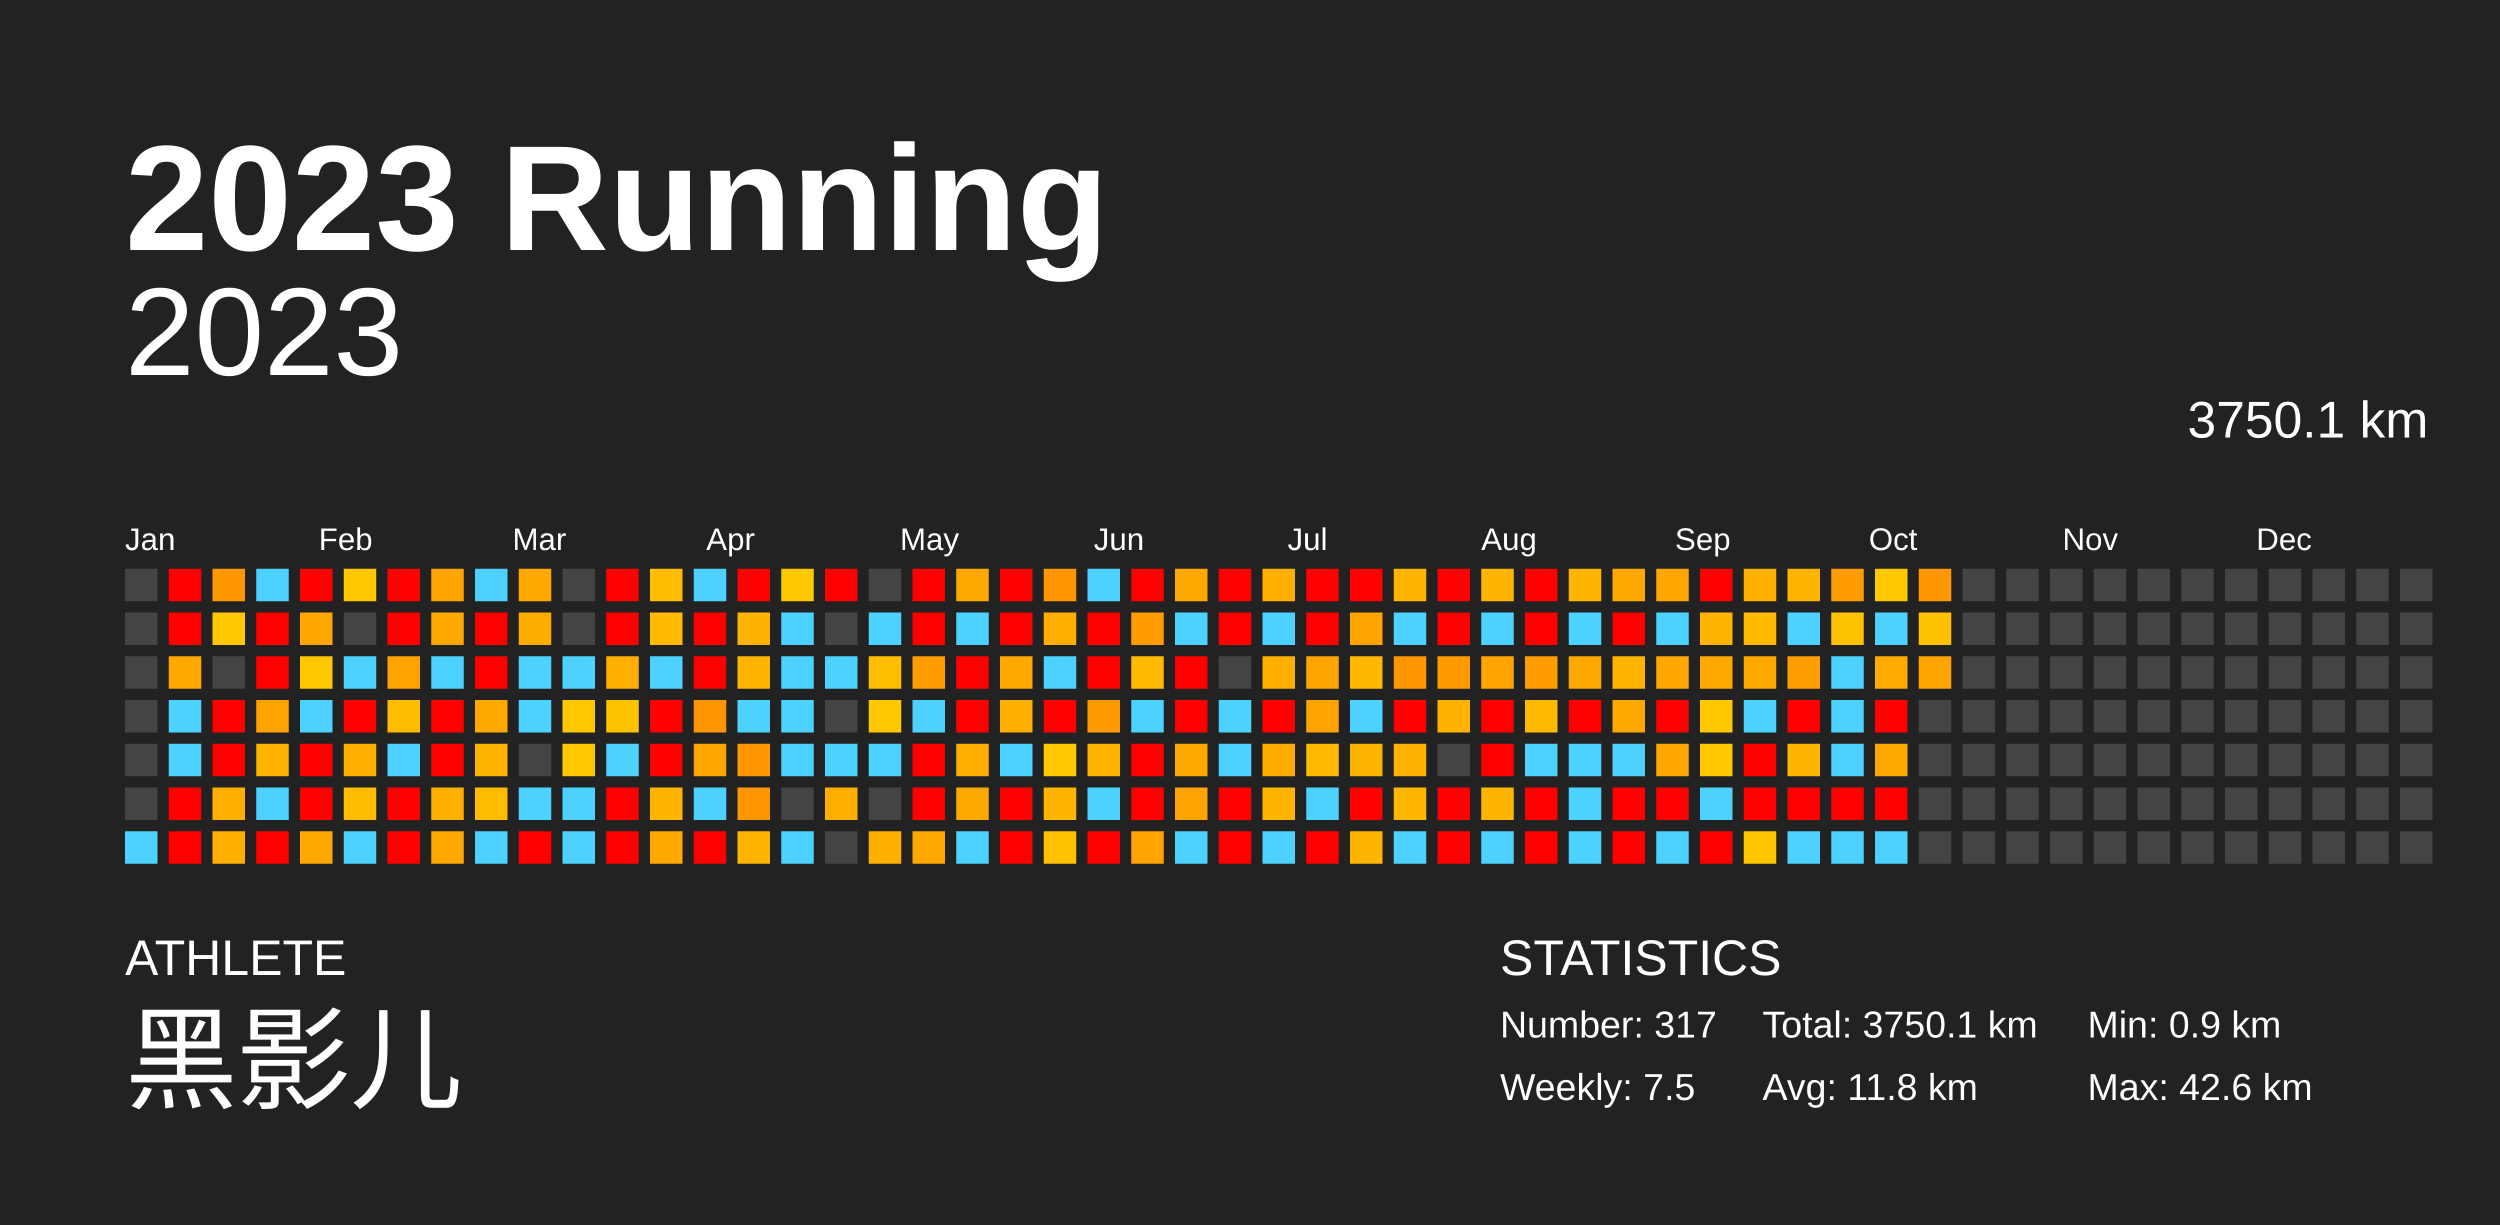
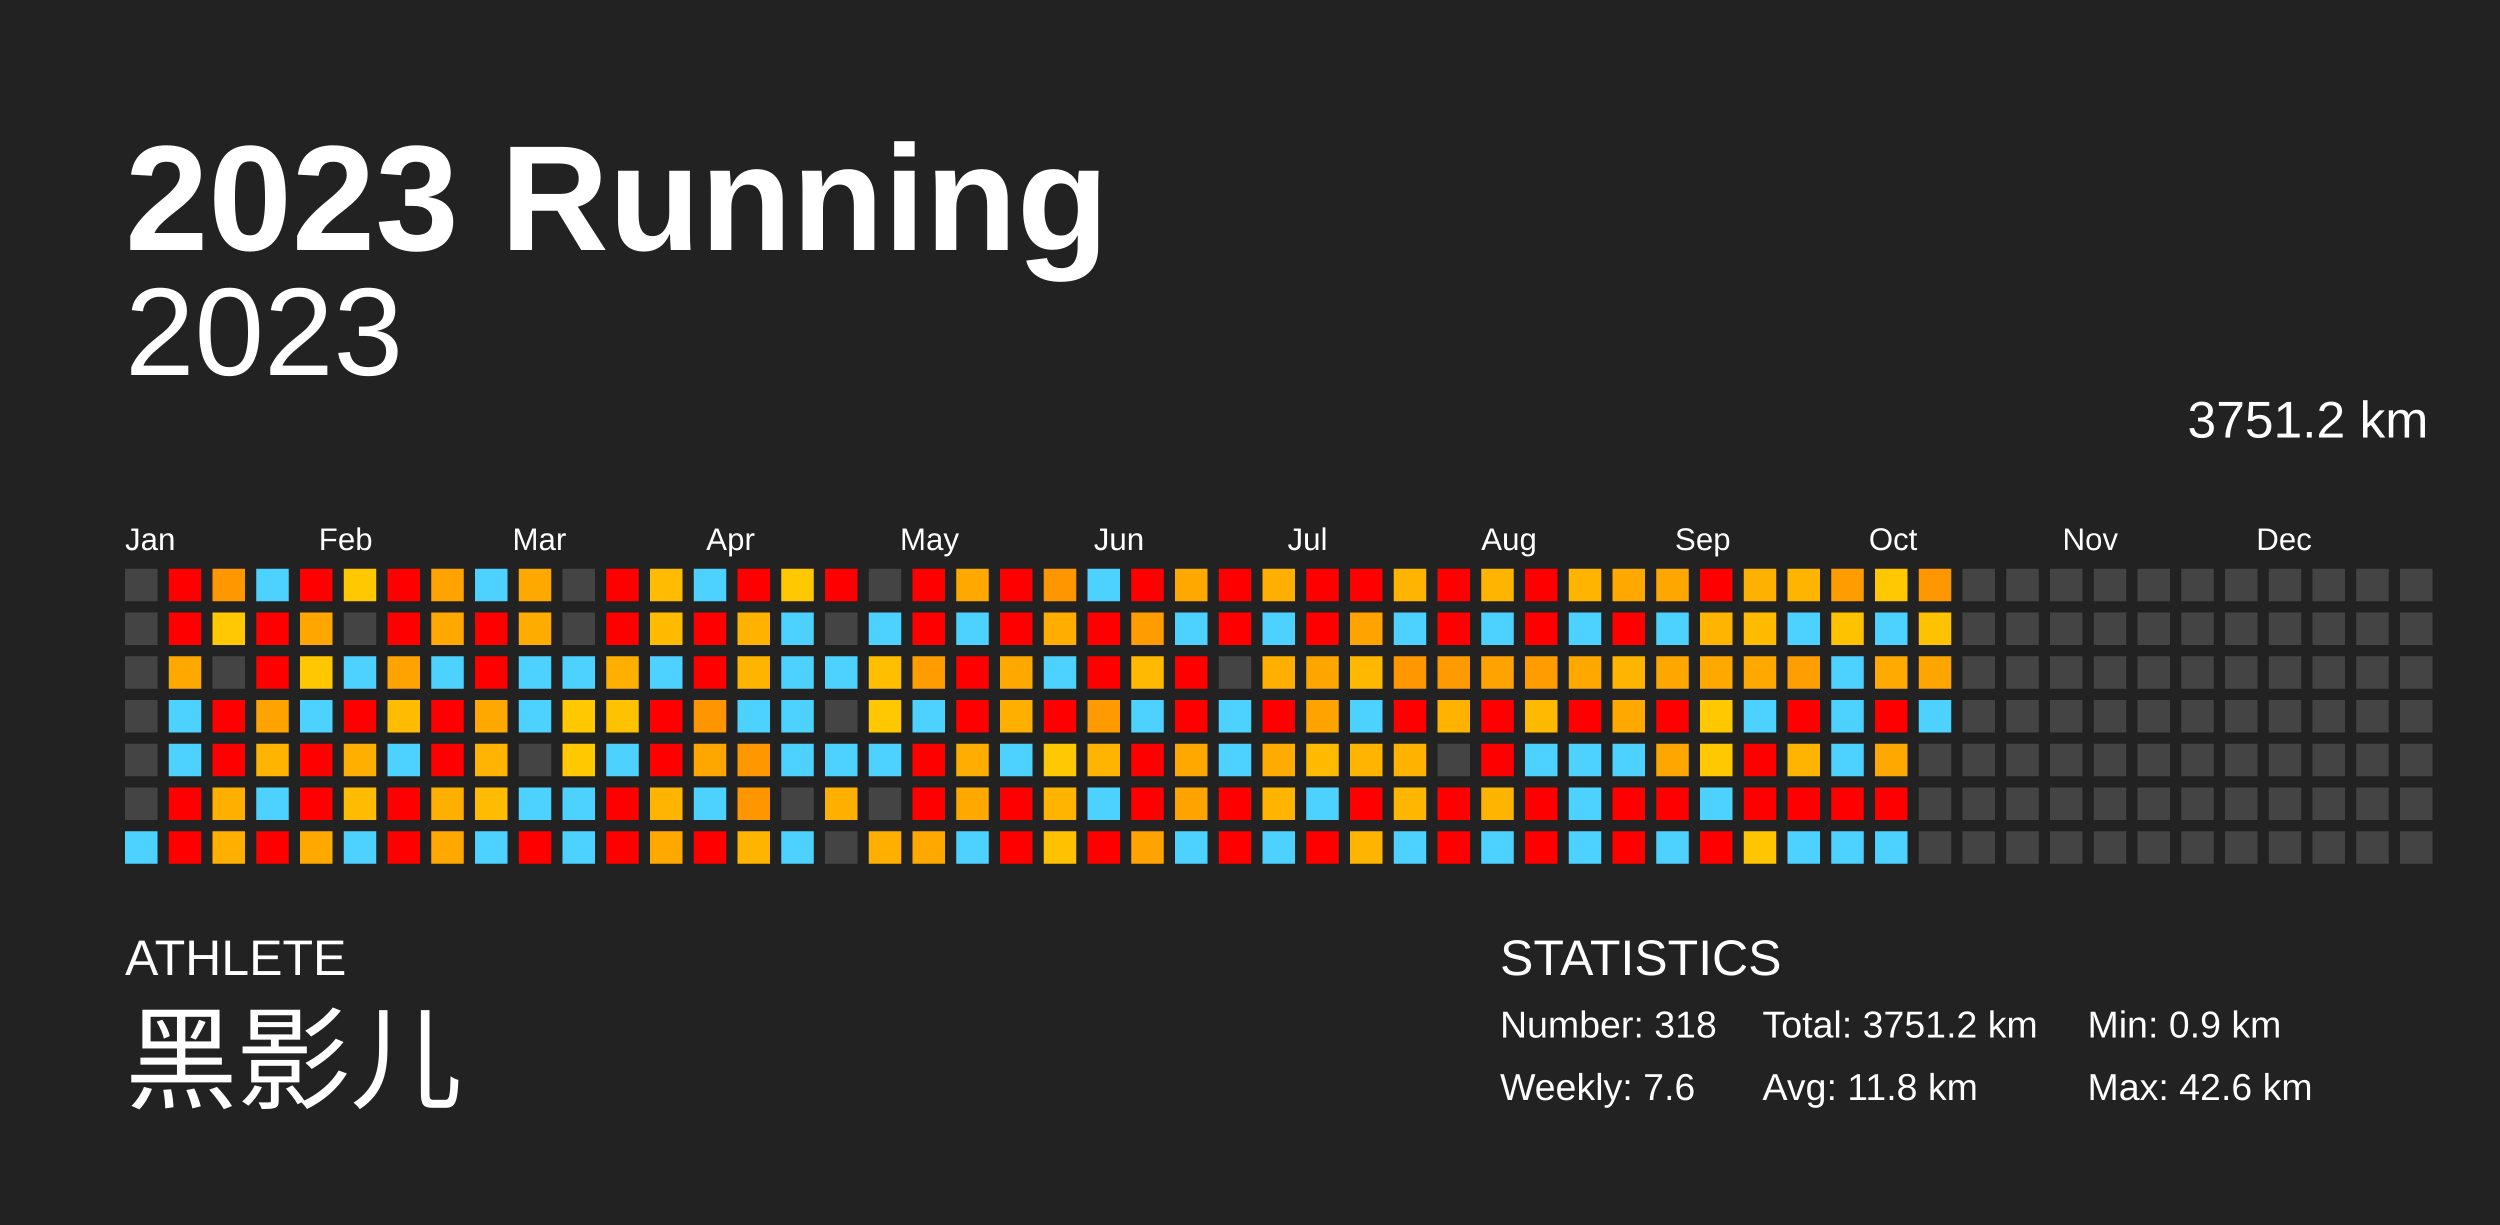
<svg xmlns="http://www.w3.org/2000/svg" baseProfile="full" height="98mm" version="1.1" viewBox="0,0,200,98" width="200mm">
  <defs />
  <rect fill="#222222" height="98" width="200" x="0" y="0" />
  <text fill="#FFFFFF" style="font-size:12px; font-family:Arial; font-weight:bold;" x="10" y="20">2023 Running</text>
  <text fill="#FFFFFF" style="font-size:4px; font-family:Arial" x="10" y="78">ATHLETE</text>
  <text fill="#FFFFFF" style="font-size:9px; font-family:Arial" x="10" y="88">黑影儿</text>
  <text fill="#FFFFFF" style="font-size:4px; font-family:Arial" x="120" y="78">STATISTICS</text>
-   <text fill="#FFFFFF" style="font-size:3px; font-family:Arial" x="120" y="83">Number: 317</text>
-   <text fill="#FFFFFF" style="font-size:3px; font-family:Arial" x="120" y="88">Weekly: 7.5</text>
-   <text fill="#FFFFFF" style="font-size:3px; font-family:Arial" x="141" y="83">Total: 3750.1 km</text>
+   <text fill="#FFFFFF" style="font-size:3px; font-family:Arial" x="120" y="83">Number: 318</text>
+   <text fill="#FFFFFF" style="font-size:3px; font-family:Arial" x="120" y="88">Weekly: 7.6</text>
+   <text fill="#FFFFFF" style="font-size:3px; font-family:Arial" x="141" y="83">Total: 3751.2 km</text>
  <text fill="#FFFFFF" style="font-size:3px; font-family:Arial" x="141" y="88">Avg: 11.8 km</text>
  <text fill="#FFFFFF" style="font-size:3px; font-family:Arial" x="167" y="83">Min: 0.9 km</text>
  <text fill="#FFFFFF" style="font-size:3px; font-family:Arial" x="167" y="88">Max: 42.6 km</text>
  <text alignment-baseline="hanging" fill="#FFFFFF" style="font-size:10.0px; font-family:Arial;" x="10" y="30">2023</text>
-   <text alignment-baseline="hanging" fill="#FFFFFF" style="font-size:4.125px; font-family:Arial;" x="175" y="35">3750.1 km</text>
+   <text alignment-baseline="hanging" fill="#FFFFFF" style="font-size:4.125px; font-family:Arial;" x="175" y="35">3751.2 km</text>
  <text fill="#FFFFFF" style="font-size:2.5px; font-family:Arial" x="10.0" y="44">Jan</text>
  <text fill="#FFFFFF" style="font-size:2.5px; font-family:Arial" x="25.5" y="44">Feb</text>
  <text fill="#FFFFFF" style="font-size:2.5px; font-family:Arial" x="41.0" y="44">Mar</text>
  <text fill="#FFFFFF" style="font-size:2.5px; font-family:Arial" x="56.5" y="44">Apr</text>
  <text fill="#FFFFFF" style="font-size:2.5px; font-family:Arial" x="72.0" y="44">May</text>
  <text fill="#FFFFFF" style="font-size:2.5px; font-family:Arial" x="87.5" y="44">Jun</text>
  <text fill="#FFFFFF" style="font-size:2.5px; font-family:Arial" x="103.0" y="44">Jul</text>
  <text fill="#FFFFFF" style="font-size:2.5px; font-family:Arial" x="118.5" y="44">Aug</text>
  <text fill="#FFFFFF" style="font-size:2.5px; font-family:Arial" x="134.0" y="44">Sep</text>
  <text fill="#FFFFFF" style="font-size:2.5px; font-family:Arial" x="149.5" y="44">Oct</text>
  <text fill="#FFFFFF" style="font-size:2.5px; font-family:Arial" x="165.0" y="44">Nov</text>
  <text fill="#FFFFFF" style="font-size:2.5px; font-family:Arial" x="180.5" y="44">Dec</text>
  <rect fill="#444444" height="2.6" width="2.6" x="10.0" y="45.5" />
  <rect fill="#444444" height="2.6" width="2.6" x="10.0" y="49.0" />
  <rect fill="#444444" height="2.6" width="2.6" x="10.0" y="52.5" />
  <rect fill="#444444" height="2.6" width="2.6" x="10.0" y="56.0" />
  <rect fill="#444444" height="2.6" width="2.6" x="10.0" y="59.5" />
  <rect fill="#444444" height="2.6" width="2.6" x="10.0" y="63.0" />
  <rect fill="#4dd2ff" height="2.6" width="2.6" x="10.0" y="66.5" />
  <rect fill="red" height="2.6" width="2.6" x="13.5" y="45.5" />
  <rect fill="red" height="2.6" width="2.6" x="13.5" y="49.0" />
  <rect fill="#ffa900" height="2.6" width="2.6" x="13.5" y="52.5" />
  <rect fill="#4dd2ff" height="2.6" width="2.6" x="13.5" y="56.0" />
  <rect fill="#4dd2ff" height="2.6" width="2.6" x="13.5" y="59.5" />
  <rect fill="red" height="2.6" width="2.6" x="13.5" y="63.0" />
  <rect fill="red" height="2.6" width="2.6" x="13.5" y="66.5" />
  <rect fill="#ff9700" height="2.6" width="2.6" x="17.0" y="45.5" />
  <rect fill="#ffc800" height="2.6" width="2.6" x="17.0" y="49.0" />
  <rect fill="#444444" height="2.6" width="2.6" x="17.0" y="52.5" />
  <rect fill="red" height="2.6" width="2.6" x="17.0" y="56.0" />
  <rect fill="red" height="2.6" width="2.6" x="17.0" y="59.5" />
  <rect fill="#ffaf00" height="2.6" width="2.6" x="17.0" y="63.0" />
  <rect fill="#ffaf00" height="2.6" width="2.6" x="17.0" y="66.5" />
  <rect fill="#4dd2ff" height="2.6" width="2.6" x="20.5" y="45.5" />
  <rect fill="red" height="2.6" width="2.6" x="20.5" y="49.0" />
  <rect fill="red" height="2.6" width="2.6" x="20.5" y="52.5" />
  <rect fill="#ffa300" height="2.6" width="2.6" x="20.5" y="56.0" />
  <rect fill="#ffb500" height="2.6" width="2.6" x="20.5" y="59.5" />
  <rect fill="#4dd2ff" height="2.6" width="2.6" x="20.5" y="63.0" />
  <rect fill="red" height="2.6" width="2.6" x="20.5" y="66.5" />
  <rect fill="red" height="2.6" width="2.6" x="24.0" y="45.5" />
  <rect fill="#ffa700" height="2.6" width="2.6" x="24.0" y="49.0" />
  <rect fill="#ffc700" height="2.6" width="2.6" x="24.0" y="52.5" />
  <rect fill="#4dd2ff" height="2.6" width="2.6" x="24.0" y="56.0" />
  <rect fill="red" height="2.6" width="2.6" x="24.0" y="59.5" />
  <rect fill="red" height="2.6" width="2.6" x="24.0" y="63.0" />
  <rect fill="#ffa900" height="2.6" width="2.6" x="24.0" y="66.5" />
  <rect fill="#ffc800" height="2.6" width="2.6" x="27.5" y="45.5" />
  <rect fill="#444444" height="2.6" width="2.6" x="27.5" y="49.0" />
  <rect fill="#4dd2ff" height="2.6" width="2.6" x="27.5" y="52.5" />
  <rect fill="red" height="2.6" width="2.6" x="27.5" y="56.0" />
  <rect fill="#ffaf00" height="2.6" width="2.6" x="27.5" y="59.5" />
  <rect fill="#ffbc00" height="2.6" width="2.6" x="27.5" y="63.0" />
  <rect fill="#4dd2ff" height="2.6" width="2.6" x="27.5" y="66.5" />
  <rect fill="red" height="2.6" width="2.6" x="31.0" y="45.5" />
  <rect fill="red" height="2.6" width="2.6" x="31.0" y="49.0" />
  <rect fill="#ffa300" height="2.6" width="2.6" x="31.0" y="52.5" />
  <rect fill="#ffbc00" height="2.6" width="2.6" x="31.0" y="56.0" />
  <rect fill="#4dd2ff" height="2.6" width="2.6" x="31.0" y="59.5" />
  <rect fill="red" height="2.6" width="2.6" x="31.0" y="63.0" />
  <rect fill="red" height="2.6" width="2.6" x="31.0" y="66.5" />
  <rect fill="#ffa300" height="2.6" width="2.6" x="34.5" y="45.5" />
  <rect fill="#ffa900" height="2.6" width="2.6" x="34.5" y="49.0" />
  <rect fill="#4dd2ff" height="2.6" width="2.6" x="34.5" y="52.5" />
  <rect fill="red" height="2.6" width="2.6" x="34.5" y="56.0" />
  <rect fill="red" height="2.6" width="2.6" x="34.5" y="59.5" />
  <rect fill="#ffaf00" height="2.6" width="2.6" x="34.5" y="63.0" />
  <rect fill="#ffa900" height="2.6" width="2.6" x="34.5" y="66.5" />
  <rect fill="#4dd2ff" height="2.6" width="2.6" x="38.0" y="45.5" />
  <rect fill="red" height="2.6" width="2.6" x="38.0" y="49.0" />
  <rect fill="red" height="2.6" width="2.6" x="38.0" y="52.5" />
  <rect fill="#ffa900" height="2.6" width="2.6" x="38.0" y="56.0" />
  <rect fill="#ffb400" height="2.6" width="2.6" x="38.0" y="59.5" />
  <rect fill="#ffbc00" height="2.6" width="2.6" x="38.0" y="63.0" />
  <rect fill="#4dd2ff" height="2.6" width="2.6" x="38.0" y="66.5" />
  <rect fill="#ffa900" height="2.6" width="2.6" x="41.5" y="45.5" />
  <rect fill="#ffac00" height="2.6" width="2.6" x="41.5" y="49.0" />
  <rect fill="#4dd2ff" height="2.6" width="2.6" x="41.5" y="52.5" />
  <rect fill="#4dd2ff" height="2.6" width="2.6" x="41.5" y="56.0" />
  <rect fill="#444444" height="2.6" width="2.6" x="41.5" y="59.5" />
  <rect fill="#4dd2ff" height="2.6" width="2.6" x="41.5" y="63.0" />
  <rect fill="red" height="2.6" width="2.6" x="41.5" y="66.5" />
  <rect fill="#444444" height="2.6" width="2.6" x="45.0" y="45.5" />
  <rect fill="#444444" height="2.6" width="2.6" x="45.0" y="49.0" />
  <rect fill="#4dd2ff" height="2.6" width="2.6" x="45.0" y="52.5" />
  <rect fill="#ffc800" height="2.6" width="2.6" x="45.0" y="56.0" />
  <rect fill="#ffc800" height="2.6" width="2.6" x="45.0" y="59.5" />
  <rect fill="#4dd2ff" height="2.6" width="2.6" x="45.0" y="63.0" />
  <rect fill="#4dd2ff" height="2.6" width="2.6" x="45.0" y="66.5" />
  <rect fill="red" height="2.6" width="2.6" x="48.5" y="45.5" />
  <rect fill="red" height="2.6" width="2.6" x="48.5" y="49.0" />
  <rect fill="#ffaf00" height="2.6" width="2.6" x="48.5" y="52.5" />
  <rect fill="#ffc200" height="2.6" width="2.6" x="48.5" y="56.0" />
  <rect fill="#4dd2ff" height="2.6" width="2.6" x="48.5" y="59.5" />
  <rect fill="red" height="2.6" width="2.6" x="48.5" y="63.0" />
  <rect fill="red" height="2.6" width="2.6" x="48.5" y="66.5" />
  <rect fill="#ffbc00" height="2.6" width="2.6" x="52.0" y="45.5" />
  <rect fill="#ffbb00" height="2.6" width="2.6" x="52.0" y="49.0" />
  <rect fill="#4dd2ff" height="2.6" width="2.6" x="52.0" y="52.5" />
  <rect fill="red" height="2.6" width="2.6" x="52.0" y="56.0" />
  <rect fill="red" height="2.6" width="2.6" x="52.0" y="59.5" />
  <rect fill="#ffb500" height="2.6" width="2.6" x="52.0" y="63.0" />
  <rect fill="#ffa900" height="2.6" width="2.6" x="52.0" y="66.5" />
  <rect fill="#4dd2ff" height="2.6" width="2.6" x="55.5" y="45.5" />
  <rect fill="red" height="2.6" width="2.6" x="55.5" y="49.0" />
  <rect fill="red" height="2.6" width="2.6" x="55.5" y="52.5" />
  <rect fill="#ff9500" height="2.6" width="2.6" x="55.5" y="56.0" />
  <rect fill="#ffa600" height="2.6" width="2.6" x="55.5" y="59.5" />
  <rect fill="#4dd2ff" height="2.6" width="2.6" x="55.5" y="63.0" />
  <rect fill="red" height="2.6" width="2.6" x="55.5" y="66.5" />
  <rect fill="red" height="2.6" width="2.6" x="59.0" y="45.5" />
  <rect fill="#ffb200" height="2.6" width="2.6" x="59.0" y="49.0" />
  <rect fill="#ffb500" height="2.6" width="2.6" x="59.0" y="52.5" />
  <rect fill="#4dd2ff" height="2.6" width="2.6" x="59.0" y="56.0" />
  <rect fill="#ff9700" height="2.6" width="2.6" x="59.0" y="59.5" />
  <rect fill="#ff9600" height="2.6" width="2.6" x="59.0" y="63.0" />
  <rect fill="#ffb500" height="2.6" width="2.6" x="59.0" y="66.5" />
  <rect fill="#ffc800" height="2.6" width="2.6" x="62.5" y="45.5" />
  <rect fill="#4dd2ff" height="2.6" width="2.6" x="62.5" y="49.0" />
  <rect fill="#4dd2ff" height="2.6" width="2.6" x="62.5" y="52.5" />
  <rect fill="#4dd2ff" height="2.6" width="2.6" x="62.5" y="56.0" />
  <rect fill="#4dd2ff" height="2.6" width="2.6" x="62.5" y="59.5" />
  <rect fill="#444444" height="2.6" width="2.6" x="62.5" y="63.0" />
  <rect fill="#4dd2ff" height="2.6" width="2.6" x="62.5" y="66.5" />
  <rect fill="red" height="2.6" width="2.6" x="66.0" y="45.5" />
  <rect fill="#444444" height="2.6" width="2.6" x="66.0" y="49.0" />
  <rect fill="#4dd2ff" height="2.6" width="2.6" x="66.0" y="52.5" />
  <rect fill="#444444" height="2.6" width="2.6" x="66.0" y="56.0" />
  <rect fill="#4dd2ff" height="2.6" width="2.6" x="66.0" y="59.5" />
  <rect fill="#ffaf00" height="2.6" width="2.6" x="66.0" y="63.0" />
  <rect fill="#444444" height="2.6" width="2.6" x="66.0" y="66.5" />
  <rect fill="#444444" height="2.6" width="2.6" x="69.5" y="45.5" />
  <rect fill="#4dd2ff" height="2.6" width="2.6" x="69.5" y="49.0" />
  <rect fill="#ffbf00" height="2.6" width="2.6" x="69.5" y="52.5" />
  <rect fill="#ffc800" height="2.6" width="2.6" x="69.5" y="56.0" />
  <rect fill="#4dd2ff" height="2.6" width="2.6" x="69.5" y="59.5" />
  <rect fill="#444444" height="2.6" width="2.6" x="69.5" y="63.0" />
  <rect fill="#ffaf00" height="2.6" width="2.6" x="69.5" y="66.5" />
  <rect fill="red" height="2.6" width="2.6" x="73.0" y="45.5" />
  <rect fill="red" height="2.6" width="2.6" x="73.0" y="49.0" />
  <rect fill="#ff9d00" height="2.6" width="2.6" x="73.0" y="52.5" />
  <rect fill="#4dd2ff" height="2.6" width="2.6" x="73.0" y="56.0" />
  <rect fill="red" height="2.6" width="2.6" x="73.0" y="59.5" />
  <rect fill="red" height="2.6" width="2.6" x="73.0" y="63.0" />
  <rect fill="#ffa900" height="2.6" width="2.6" x="73.0" y="66.5" />
  <rect fill="#ffa900" height="2.6" width="2.6" x="76.5" y="45.5" />
  <rect fill="#4dd2ff" height="2.6" width="2.6" x="76.5" y="49.0" />
  <rect fill="red" height="2.6" width="2.6" x="76.5" y="52.5" />
  <rect fill="red" height="2.6" width="2.6" x="76.5" y="56.0" />
  <rect fill="#ffad00" height="2.6" width="2.6" x="76.5" y="59.5" />
  <rect fill="#ffa900" height="2.6" width="2.6" x="76.5" y="63.0" />
  <rect fill="#4dd2ff" height="2.6" width="2.6" x="76.5" y="66.5" />
  <rect fill="red" height="2.6" width="2.6" x="80.0" y="45.5" />
  <rect fill="red" height="2.6" width="2.6" x="80.0" y="49.0" />
  <rect fill="#ffa900" height="2.6" width="2.6" x="80.0" y="52.5" />
  <rect fill="#ffaf00" height="2.6" width="2.6" x="80.0" y="56.0" />
  <rect fill="#4dd2ff" height="2.6" width="2.6" x="80.0" y="59.5" />
  <rect fill="red" height="2.6" width="2.6" x="80.0" y="63.0" />
  <rect fill="red" height="2.6" width="2.6" x="80.0" y="66.5" />
  <rect fill="#ff9600" height="2.6" width="2.6" x="83.5" y="45.5" />
  <rect fill="#ffae00" height="2.6" width="2.6" x="83.5" y="49.0" />
  <rect fill="#4dd2ff" height="2.6" width="2.6" x="83.5" y="52.5" />
  <rect fill="red" height="2.6" width="2.6" x="83.5" y="56.0" />
  <rect fill="#ffc800" height="2.6" width="2.6" x="83.5" y="59.5" />
  <rect fill="#ffb500" height="2.6" width="2.6" x="83.5" y="63.0" />
  <rect fill="#ffc100" height="2.6" width="2.6" x="83.5" y="66.5" />
  <rect fill="#4dd2ff" height="2.6" width="2.6" x="87.0" y="45.5" />
  <rect fill="red" height="2.6" width="2.6" x="87.0" y="49.0" />
  <rect fill="red" height="2.6" width="2.6" x="87.0" y="52.5" />
  <rect fill="#ff9b00" height="2.6" width="2.6" x="87.0" y="56.0" />
  <rect fill="#ffb500" height="2.6" width="2.6" x="87.0" y="59.5" />
  <rect fill="#4dd2ff" height="2.6" width="2.6" x="87.0" y="63.0" />
  <rect fill="red" height="2.6" width="2.6" x="87.0" y="66.5" />
  <rect fill="red" height="2.6" width="2.6" x="90.5" y="45.5" />
  <rect fill="#ff9c00" height="2.6" width="2.6" x="90.5" y="49.0" />
  <rect fill="#ffba00" height="2.6" width="2.6" x="90.5" y="52.5" />
  <rect fill="#4dd2ff" height="2.6" width="2.6" x="90.5" y="56.0" />
  <rect fill="red" height="2.6" width="2.6" x="90.5" y="59.5" />
  <rect fill="red" height="2.6" width="2.6" x="90.5" y="63.0" />
  <rect fill="#ffa300" height="2.6" width="2.6" x="90.5" y="66.5" />
  <rect fill="#ffa900" height="2.6" width="2.6" x="94.0" y="45.5" />
  <rect fill="#4dd2ff" height="2.6" width="2.6" x="94.0" y="49.0" />
  <rect fill="red" height="2.6" width="2.6" x="94.0" y="52.5" />
  <rect fill="red" height="2.6" width="2.6" x="94.0" y="56.0" />
  <rect fill="#ffa900" height="2.6" width="2.6" x="94.0" y="59.5" />
  <rect fill="#ffa300" height="2.6" width="2.6" x="94.0" y="63.0" />
  <rect fill="#4dd2ff" height="2.6" width="2.6" x="94.0" y="66.5" />
  <rect fill="red" height="2.6" width="2.6" x="97.5" y="45.5" />
  <rect fill="red" height="2.6" width="2.6" x="97.5" y="49.0" />
  <rect fill="#444444" height="2.6" width="2.6" x="97.5" y="52.5" />
  <rect fill="#4dd2ff" height="2.6" width="2.6" x="97.5" y="56.0" />
  <rect fill="#4dd2ff" height="2.6" width="2.6" x="97.5" y="59.5" />
  <rect fill="red" height="2.6" width="2.6" x="97.5" y="63.0" />
  <rect fill="red" height="2.6" width="2.6" x="97.5" y="66.5" />
  <rect fill="#ffaf00" height="2.6" width="2.6" x="101.0" y="45.5" />
  <rect fill="#4dd2ff" height="2.6" width="2.6" x="101.0" y="49.0" />
  <rect fill="#ffaf00" height="2.6" width="2.6" x="101.0" y="52.5" />
  <rect fill="red" height="2.6" width="2.6" x="101.0" y="56.0" />
  <rect fill="#ffab00" height="2.6" width="2.6" x="101.0" y="59.5" />
  <rect fill="#ffb500" height="2.6" width="2.6" x="101.0" y="63.0" />
  <rect fill="#4dd2ff" height="2.6" width="2.6" x="101.0" y="66.5" />
  <rect fill="red" height="2.6" width="2.6" x="104.5" y="45.5" />
  <rect fill="red" height="2.6" width="2.6" x="104.5" y="49.0" />
  <rect fill="#ffa500" height="2.6" width="2.6" x="104.5" y="52.5" />
  <rect fill="#ffa300" height="2.6" width="2.6" x="104.5" y="56.0" />
  <rect fill="#ffbb00" height="2.6" width="2.6" x="104.5" y="59.5" />
  <rect fill="#4dd2ff" height="2.6" width="2.6" x="104.5" y="63.0" />
  <rect fill="red" height="2.6" width="2.6" x="104.5" y="66.5" />
  <rect fill="red" height="2.6" width="2.6" x="108.0" y="45.5" />
  <rect fill="#ffa300" height="2.6" width="2.6" x="108.0" y="49.0" />
  <rect fill="#ffb800" height="2.6" width="2.6" x="108.0" y="52.5" />
  <rect fill="#4dd2ff" height="2.6" width="2.6" x="108.0" y="56.0" />
  <rect fill="#ffb400" height="2.6" width="2.6" x="108.0" y="59.5" />
  <rect fill="red" height="2.6" width="2.6" x="108.0" y="63.0" />
  <rect fill="#ffb500" height="2.6" width="2.6" x="108.0" y="66.5" />
  <rect fill="#ffb500" height="2.6" width="2.6" x="111.5" y="45.5" />
  <rect fill="#4dd2ff" height="2.6" width="2.6" x="111.5" y="49.0" />
  <rect fill="#ff9700" height="2.6" width="2.6" x="111.5" y="52.5" />
  <rect fill="red" height="2.6" width="2.6" x="111.5" y="56.0" />
  <rect fill="#ffb300" height="2.6" width="2.6" x="111.5" y="59.5" />
  <rect fill="#ffb600" height="2.6" width="2.6" x="111.5" y="63.0" />
  <rect fill="#4dd2ff" height="2.6" width="2.6" x="111.5" y="66.5" />
  <rect fill="red" height="2.6" width="2.6" x="115.0" y="45.5" />
  <rect fill="red" height="2.6" width="2.6" x="115.0" y="49.0" />
  <rect fill="#ff9b00" height="2.6" width="2.6" x="115.0" y="52.5" />
  <rect fill="#ffb300" height="2.6" width="2.6" x="115.0" y="56.0" />
  <rect fill="#444444" height="2.6" width="2.6" x="115.0" y="59.5" />
  <rect fill="red" height="2.6" width="2.6" x="115.0" y="63.0" />
  <rect fill="red" height="2.6" width="2.6" x="115.0" y="66.5" />
  <rect fill="#ffb500" height="2.6" width="2.6" x="118.5" y="45.5" />
  <rect fill="#4dd2ff" height="2.6" width="2.6" x="118.5" y="49.0" />
  <rect fill="#ffa300" height="2.6" width="2.6" x="118.5" y="52.5" />
  <rect fill="red" height="2.6" width="2.6" x="118.5" y="56.0" />
  <rect fill="red" height="2.6" width="2.6" x="118.5" y="59.5" />
  <rect fill="#ffb500" height="2.6" width="2.6" x="118.5" y="63.0" />
  <rect fill="#4dd2ff" height="2.6" width="2.6" x="118.5" y="66.5" />
  <rect fill="red" height="2.6" width="2.6" x="122.0" y="45.5" />
  <rect fill="red" height="2.6" width="2.6" x="122.0" y="49.0" />
  <rect fill="#ff9d00" height="2.6" width="2.6" x="122.0" y="52.5" />
  <rect fill="#ffba00" height="2.6" width="2.6" x="122.0" y="56.0" />
  <rect fill="#4dd2ff" height="2.6" width="2.6" x="122.0" y="59.5" />
  <rect fill="red" height="2.6" width="2.6" x="122.0" y="63.0" />
  <rect fill="red" height="2.6" width="2.6" x="122.0" y="66.5" />
  <rect fill="#ffb500" height="2.6" width="2.6" x="125.5" y="45.5" />
  <rect fill="#4dd2ff" height="2.6" width="2.6" x="125.5" y="49.0" />
  <rect fill="#ffa800" height="2.6" width="2.6" x="125.5" y="52.5" />
  <rect fill="red" height="2.6" width="2.6" x="125.5" y="56.0" />
  <rect fill="#4dd2ff" height="2.6" width="2.6" x="125.5" y="59.5" />
  <rect fill="#4dd2ff" height="2.6" width="2.6" x="125.5" y="63.0" />
  <rect fill="#4dd2ff" height="2.6" width="2.6" x="125.5" y="66.5" />
  <rect fill="#ffa800" height="2.6" width="2.6" x="129.0" y="45.5" />
  <rect fill="red" height="2.6" width="2.6" x="129.0" y="49.0" />
  <rect fill="#ffb400" height="2.6" width="2.6" x="129.0" y="52.5" />
  <rect fill="#ffa900" height="2.6" width="2.6" x="129.0" y="56.0" />
  <rect fill="#4dd2ff" height="2.6" width="2.6" x="129.0" y="59.5" />
  <rect fill="red" height="2.6" width="2.6" x="129.0" y="63.0" />
  <rect fill="red" height="2.6" width="2.6" x="129.0" y="66.5" />
  <rect fill="#ffa600" height="2.6" width="2.6" x="132.5" y="45.5" />
  <rect fill="#4dd2ff" height="2.6" width="2.6" x="132.5" y="49.0" />
  <rect fill="#ffa700" height="2.6" width="2.6" x="132.5" y="52.5" />
  <rect fill="red" height="2.6" width="2.6" x="132.5" y="56.0" />
  <rect fill="#ffa700" height="2.6" width="2.6" x="132.5" y="59.5" />
  <rect fill="red" height="2.6" width="2.6" x="132.5" y="63.0" />
  <rect fill="#4dd2ff" height="2.6" width="2.6" x="132.5" y="66.5" />
  <rect fill="red" height="2.6" width="2.6" x="136.0" y="45.5" />
  <rect fill="#ffb500" height="2.6" width="2.6" x="136.0" y="49.0" />
  <rect fill="#ffa800" height="2.6" width="2.6" x="136.0" y="52.5" />
  <rect fill="#ffc800" height="2.6" width="2.6" x="136.0" y="56.0" />
  <rect fill="#ffc800" height="2.6" width="2.6" x="136.0" y="59.5" />
  <rect fill="#4dd2ff" height="2.6" width="2.6" x="136.0" y="63.0" />
  <rect fill="red" height="2.6" width="2.6" x="136.0" y="66.5" />
  <rect fill="#ffb100" height="2.6" width="2.6" x="139.5" y="45.5" />
  <rect fill="#ffbb00" height="2.6" width="2.6" x="139.5" y="49.0" />
  <rect fill="#ffa800" height="2.6" width="2.6" x="139.5" y="52.5" />
  <rect fill="#4dd2ff" height="2.6" width="2.6" x="139.5" y="56.0" />
  <rect fill="red" height="2.6" width="2.6" x="139.5" y="59.5" />
  <rect fill="red" height="2.6" width="2.6" x="139.5" y="63.0" />
  <rect fill="#ffc500" height="2.6" width="2.6" x="139.5" y="66.5" />
  <rect fill="#ffb500" height="2.6" width="2.6" x="143.0" y="45.5" />
  <rect fill="#4dd2ff" height="2.6" width="2.6" x="143.0" y="49.0" />
  <rect fill="#ff9e00" height="2.6" width="2.6" x="143.0" y="52.5" />
  <rect fill="red" height="2.6" width="2.6" x="143.0" y="56.0" />
  <rect fill="#ffb500" height="2.6" width="2.6" x="143.0" y="59.5" />
  <rect fill="red" height="2.6" width="2.6" x="143.0" y="63.0" />
  <rect fill="#4dd2ff" height="2.6" width="2.6" x="143.0" y="66.5" />
  <rect fill="#ff9d00" height="2.6" width="2.6" x="146.5" y="45.5" />
  <rect fill="#ffc200" height="2.6" width="2.6" x="146.5" y="49.0" />
  <rect fill="#4dd2ff" height="2.6" width="2.6" x="146.5" y="52.5" />
  <rect fill="#4dd2ff" height="2.6" width="2.6" x="146.5" y="56.0" />
  <rect fill="#4dd2ff" height="2.6" width="2.6" x="146.5" y="59.5" />
  <rect fill="red" height="2.6" width="2.6" x="146.5" y="63.0" />
  <rect fill="#4dd2ff" height="2.6" width="2.6" x="146.5" y="66.5" />
  <rect fill="#ffc800" height="2.6" width="2.6" x="150.0" y="45.5" />
  <rect fill="#4dd2ff" height="2.6" width="2.6" x="150.0" y="49.0" />
  <rect fill="#ffaa00" height="2.6" width="2.6" x="150.0" y="52.5" />
  <rect fill="red" height="2.6" width="2.6" x="150.0" y="56.0" />
  <rect fill="#ffa900" height="2.6" width="2.6" x="150.0" y="59.5" />
  <rect fill="red" height="2.6" width="2.6" x="150.0" y="63.0" />
  <rect fill="#4dd2ff" height="2.6" width="2.6" x="150.0" y="66.5" />
  <rect fill="#ff9700" height="2.6" width="2.6" x="153.5" y="45.5" />
  <rect fill="#ffc200" height="2.6" width="2.6" x="153.5" y="49.0" />
  <rect fill="#ffa500" height="2.6" width="2.6" x="153.5" y="52.5" />
-   <rect fill="#444444" height="2.6" width="2.6" x="153.5" y="56.0" />
+   <rect fill="#4dd2ff" height="2.6" width="2.6" x="153.5" y="56.0" />
  <rect fill="#444444" height="2.6" width="2.6" x="153.5" y="59.5" />
  <rect fill="#444444" height="2.6" width="2.6" x="153.5" y="63.0" />
  <rect fill="#444444" height="2.6" width="2.6" x="153.5" y="66.5" />
  <rect fill="#444444" height="2.6" width="2.6" x="157.0" y="45.5" />
  <rect fill="#444444" height="2.6" width="2.6" x="157.0" y="49.0" />
  <rect fill="#444444" height="2.6" width="2.6" x="157.0" y="52.5" />
  <rect fill="#444444" height="2.6" width="2.6" x="157.0" y="56.0" />
  <rect fill="#444444" height="2.6" width="2.6" x="157.0" y="59.5" />
  <rect fill="#444444" height="2.6" width="2.6" x="157.0" y="63.0" />
  <rect fill="#444444" height="2.6" width="2.6" x="157.0" y="66.5" />
  <rect fill="#444444" height="2.6" width="2.6" x="160.5" y="45.5" />
  <rect fill="#444444" height="2.6" width="2.6" x="160.5" y="49.0" />
  <rect fill="#444444" height="2.6" width="2.6" x="160.5" y="52.5" />
  <rect fill="#444444" height="2.6" width="2.6" x="160.5" y="56.0" />
  <rect fill="#444444" height="2.6" width="2.6" x="160.5" y="59.5" />
  <rect fill="#444444" height="2.6" width="2.6" x="160.5" y="63.0" />
  <rect fill="#444444" height="2.6" width="2.6" x="160.5" y="66.5" />
  <rect fill="#444444" height="2.6" width="2.6" x="164.0" y="45.5" />
  <rect fill="#444444" height="2.6" width="2.6" x="164.0" y="49.0" />
  <rect fill="#444444" height="2.6" width="2.6" x="164.0" y="52.5" />
  <rect fill="#444444" height="2.6" width="2.6" x="164.0" y="56.0" />
  <rect fill="#444444" height="2.6" width="2.6" x="164.0" y="59.5" />
  <rect fill="#444444" height="2.6" width="2.6" x="164.0" y="63.0" />
  <rect fill="#444444" height="2.6" width="2.6" x="164.0" y="66.5" />
  <rect fill="#444444" height="2.6" width="2.6" x="167.5" y="45.5" />
  <rect fill="#444444" height="2.6" width="2.6" x="167.5" y="49.0" />
  <rect fill="#444444" height="2.6" width="2.6" x="167.5" y="52.5" />
  <rect fill="#444444" height="2.6" width="2.6" x="167.5" y="56.0" />
  <rect fill="#444444" height="2.6" width="2.6" x="167.5" y="59.5" />
  <rect fill="#444444" height="2.6" width="2.6" x="167.5" y="63.0" />
  <rect fill="#444444" height="2.6" width="2.6" x="167.5" y="66.5" />
  <rect fill="#444444" height="2.6" width="2.6" x="171.0" y="45.5" />
  <rect fill="#444444" height="2.6" width="2.6" x="171.0" y="49.0" />
  <rect fill="#444444" height="2.6" width="2.6" x="171.0" y="52.5" />
  <rect fill="#444444" height="2.6" width="2.6" x="171.0" y="56.0" />
  <rect fill="#444444" height="2.6" width="2.6" x="171.0" y="59.5" />
  <rect fill="#444444" height="2.6" width="2.6" x="171.0" y="63.0" />
  <rect fill="#444444" height="2.6" width="2.6" x="171.0" y="66.5" />
  <rect fill="#444444" height="2.6" width="2.6" x="174.5" y="45.5" />
  <rect fill="#444444" height="2.6" width="2.6" x="174.5" y="49.0" />
  <rect fill="#444444" height="2.6" width="2.6" x="174.5" y="52.5" />
  <rect fill="#444444" height="2.6" width="2.6" x="174.5" y="56.0" />
  <rect fill="#444444" height="2.6" width="2.6" x="174.5" y="59.5" />
  <rect fill="#444444" height="2.6" width="2.6" x="174.5" y="63.0" />
  <rect fill="#444444" height="2.6" width="2.6" x="174.5" y="66.5" />
  <rect fill="#444444" height="2.6" width="2.6" x="178.0" y="45.5" />
  <rect fill="#444444" height="2.6" width="2.6" x="178.0" y="49.0" />
  <rect fill="#444444" height="2.6" width="2.6" x="178.0" y="52.5" />
  <rect fill="#444444" height="2.6" width="2.6" x="178.0" y="56.0" />
  <rect fill="#444444" height="2.6" width="2.6" x="178.0" y="59.5" />
  <rect fill="#444444" height="2.6" width="2.6" x="178.0" y="63.0" />
  <rect fill="#444444" height="2.6" width="2.6" x="178.0" y="66.5" />
  <rect fill="#444444" height="2.6" width="2.6" x="181.5" y="45.5" />
  <rect fill="#444444" height="2.6" width="2.6" x="181.5" y="49.0" />
  <rect fill="#444444" height="2.6" width="2.6" x="181.5" y="52.5" />
  <rect fill="#444444" height="2.6" width="2.6" x="181.5" y="56.0" />
  <rect fill="#444444" height="2.6" width="2.6" x="181.5" y="59.5" />
  <rect fill="#444444" height="2.6" width="2.6" x="181.5" y="63.0" />
  <rect fill="#444444" height="2.6" width="2.6" x="181.5" y="66.5" />
  <rect fill="#444444" height="2.6" width="2.6" x="185.0" y="45.5" />
  <rect fill="#444444" height="2.6" width="2.6" x="185.0" y="49.0" />
  <rect fill="#444444" height="2.6" width="2.6" x="185.0" y="52.5" />
  <rect fill="#444444" height="2.6" width="2.6" x="185.0" y="56.0" />
  <rect fill="#444444" height="2.6" width="2.6" x="185.0" y="59.5" />
  <rect fill="#444444" height="2.6" width="2.6" x="185.0" y="63.0" />
  <rect fill="#444444" height="2.6" width="2.6" x="185.0" y="66.5" />
  <rect fill="#444444" height="2.6" width="2.6" x="188.5" y="45.5" />
  <rect fill="#444444" height="2.6" width="2.6" x="188.5" y="49.0" />
  <rect fill="#444444" height="2.6" width="2.6" x="188.5" y="52.5" />
  <rect fill="#444444" height="2.6" width="2.6" x="188.5" y="56.0" />
  <rect fill="#444444" height="2.6" width="2.6" x="188.5" y="59.5" />
  <rect fill="#444444" height="2.6" width="2.6" x="188.5" y="63.0" />
  <rect fill="#444444" height="2.6" width="2.6" x="188.5" y="66.5" />
  <rect fill="#444444" height="2.6" width="2.6" x="192.0" y="45.5" />
  <rect fill="#444444" height="2.6" width="2.6" x="192.0" y="49.0" />
  <rect fill="#444444" height="2.6" width="2.6" x="192.0" y="52.5" />
  <rect fill="#444444" height="2.6" width="2.6" x="192.0" y="56.0" />
  <rect fill="#444444" height="2.6" width="2.6" x="192.0" y="59.5" />
  <rect fill="#444444" height="2.6" width="2.6" x="192.0" y="63.0" />
  <rect fill="#444444" height="2.6" width="2.6" x="192.0" y="66.5" />
</svg>
